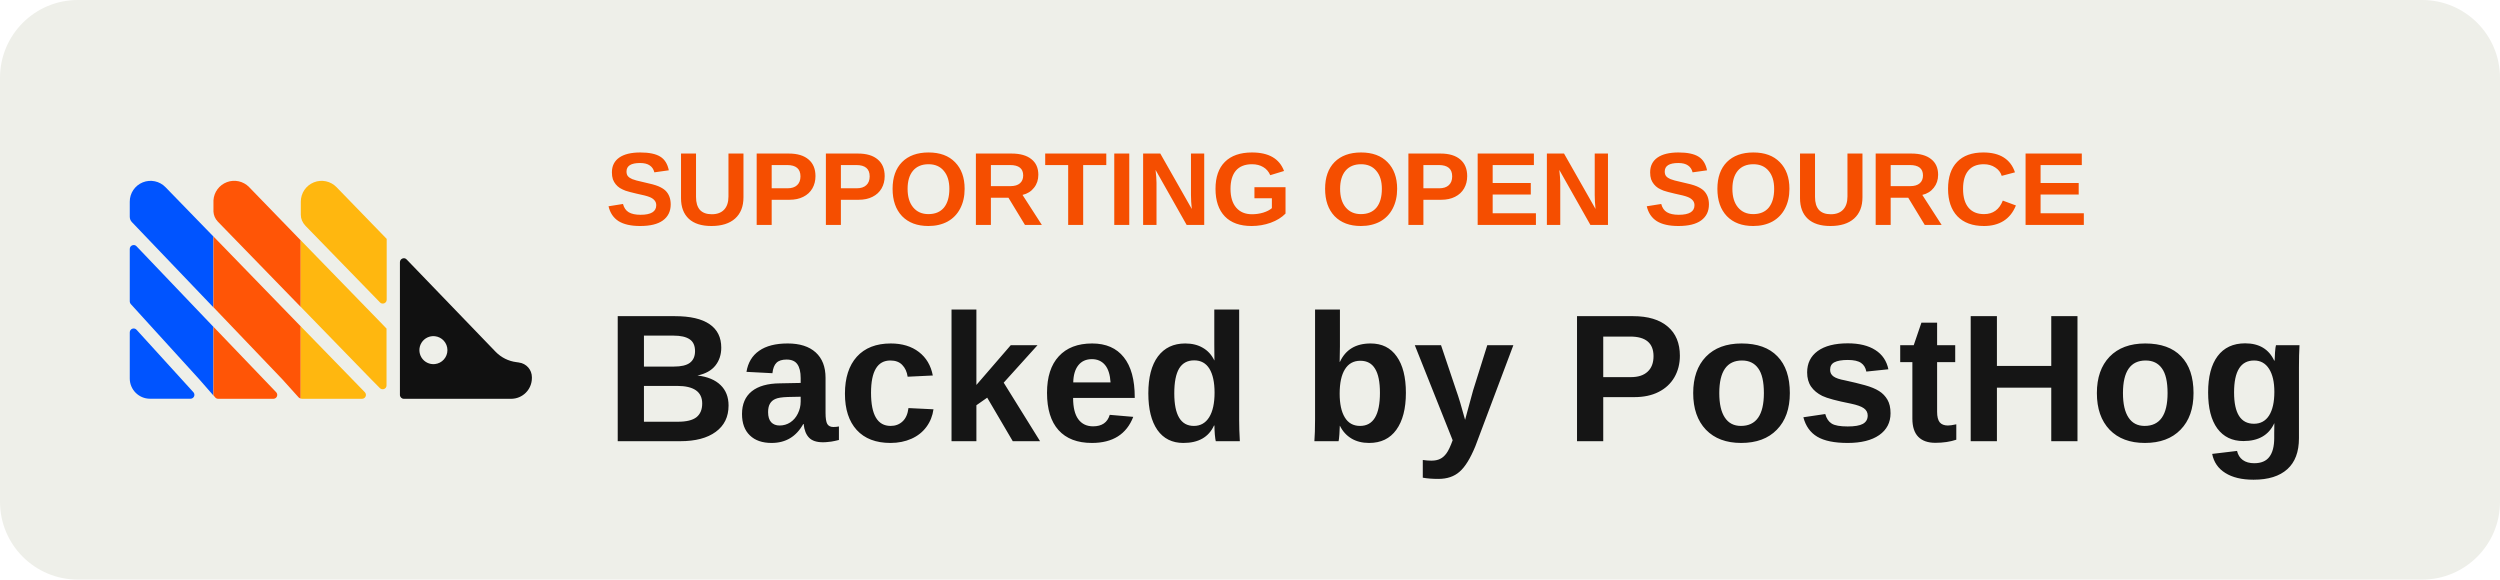
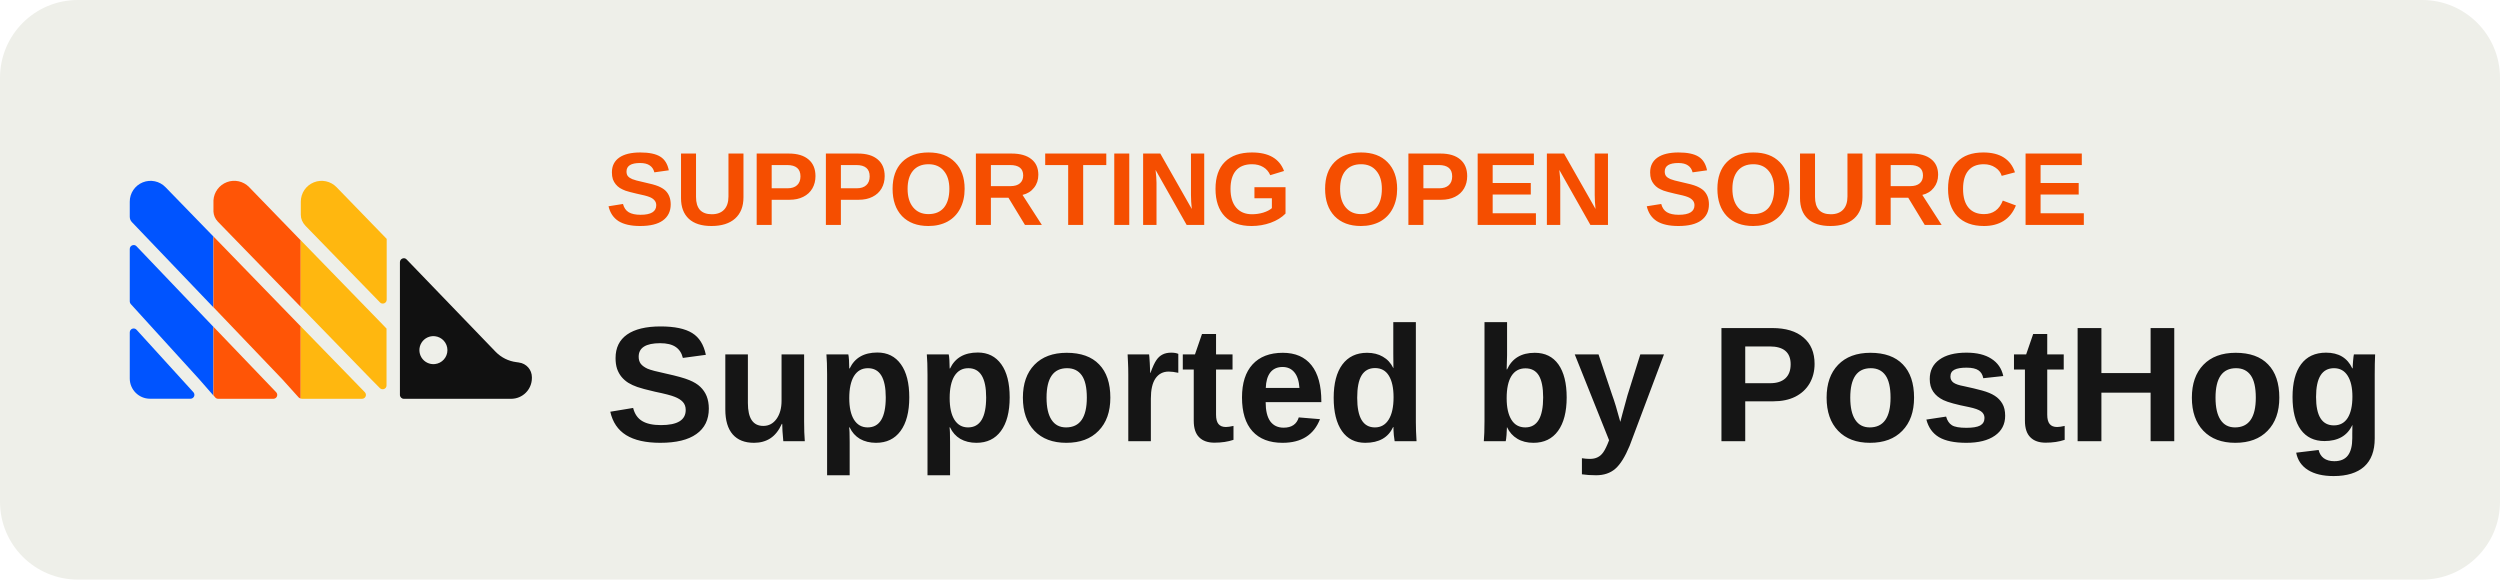
<svg xmlns="http://www.w3.org/2000/svg" width="288.99" height="67">
  <g fill="none" fill-rule="evenodd">
    <rect width="286.99" height="65" x="1" y="1" fill="#eeefe9" stroke="#eeefe9" stroke-width="2" rx="8" />
    <g transform="translate(15, 20.9) scale(0.9)">
      <path fill="#0054ff" d="M.87 19.13a.5.5 0 0 0-.87.34v5.94a2.6 2.6 0 0 0 2.59 2.58H7.8a.5.5 0 0 0 .37-.84zM.86 8.4c-.3-.32-.86-.1-.86.36v6.73q0 .2.13.34l8.81 9.68 1.8 2.06v-8.82zM4.59.82A2.67 2.67 0 0 0 0 2.68v1.93q0 .4.27.69l10.47 10.95v-9.1z" />
      <path fill="#ff5506" d="M11.36 28h7.08a.5.5 0 0 0 .36-.85l-8.05-8.4v8.8l.23.28q.16.17.38.17m-.61-11.76 8.84 9.25 2.1 2.33q.1.11.27.14V18.7L10.75 7.15zm0-13.7v1.41a2 2 0 0 0 .55 1.28L21.96 16.2V7.65L15.32.8a2.67 2.67 0 0 0-4.57 1.71z" />
      <path fill="#ffb70f" d="M22.06 28h7.76a.5.5 0 0 0 .36-.86l-8.22-8.45v9.27l.09.02zM31 25.49l1.13 1.14c.32.31.85.09.85-.35v-7.3l-.49-.51L21.96 7.64v8.55zM22.52 5.73l9.62 9.89c.3.32.86.1.86-.35V7.46L26.56.82a2.67 2.67 0 0 0-4.59 1.84v1.7c0 .51.2 1 .57 1.37z" />
      <path fill="#111" d="m50 23.34-.35-.05A4.5 4.5 0 0 1 47 21.97L35.56 10.1c-.3-.33-.86-.1-.86.35V27.5c0 .27.22.5.5.5h13.78c1.48 0 2.67-1.2 2.67-2.67v-.1a1.9 1.9 0 0 0-1.67-1.89zm-10.81.2a1.8 1.8 0 1 1 0-3.58 1.8 1.8 0 0 1 0 3.58" />
    </g>
-     <text fill="#151515" font-family="Arial" font-size="21" font-weight="bold">
-       <tspan x="70" y="51">Backed by PostHog</tspan>
+     <text fill="#151515" font-family="Arial" font-size="19" font-weight="bold">
+       <tspan x="70" y="51">Supported by PostHog</tspan>
    </text>
    <text fill="#f54e00" font-family="Arial" font-size="12" font-weight="bold">
      <tspan x="70" y="26">SUPPORTING OPEN SOURCE</tspan>
    </text>
  </g>
</svg>
